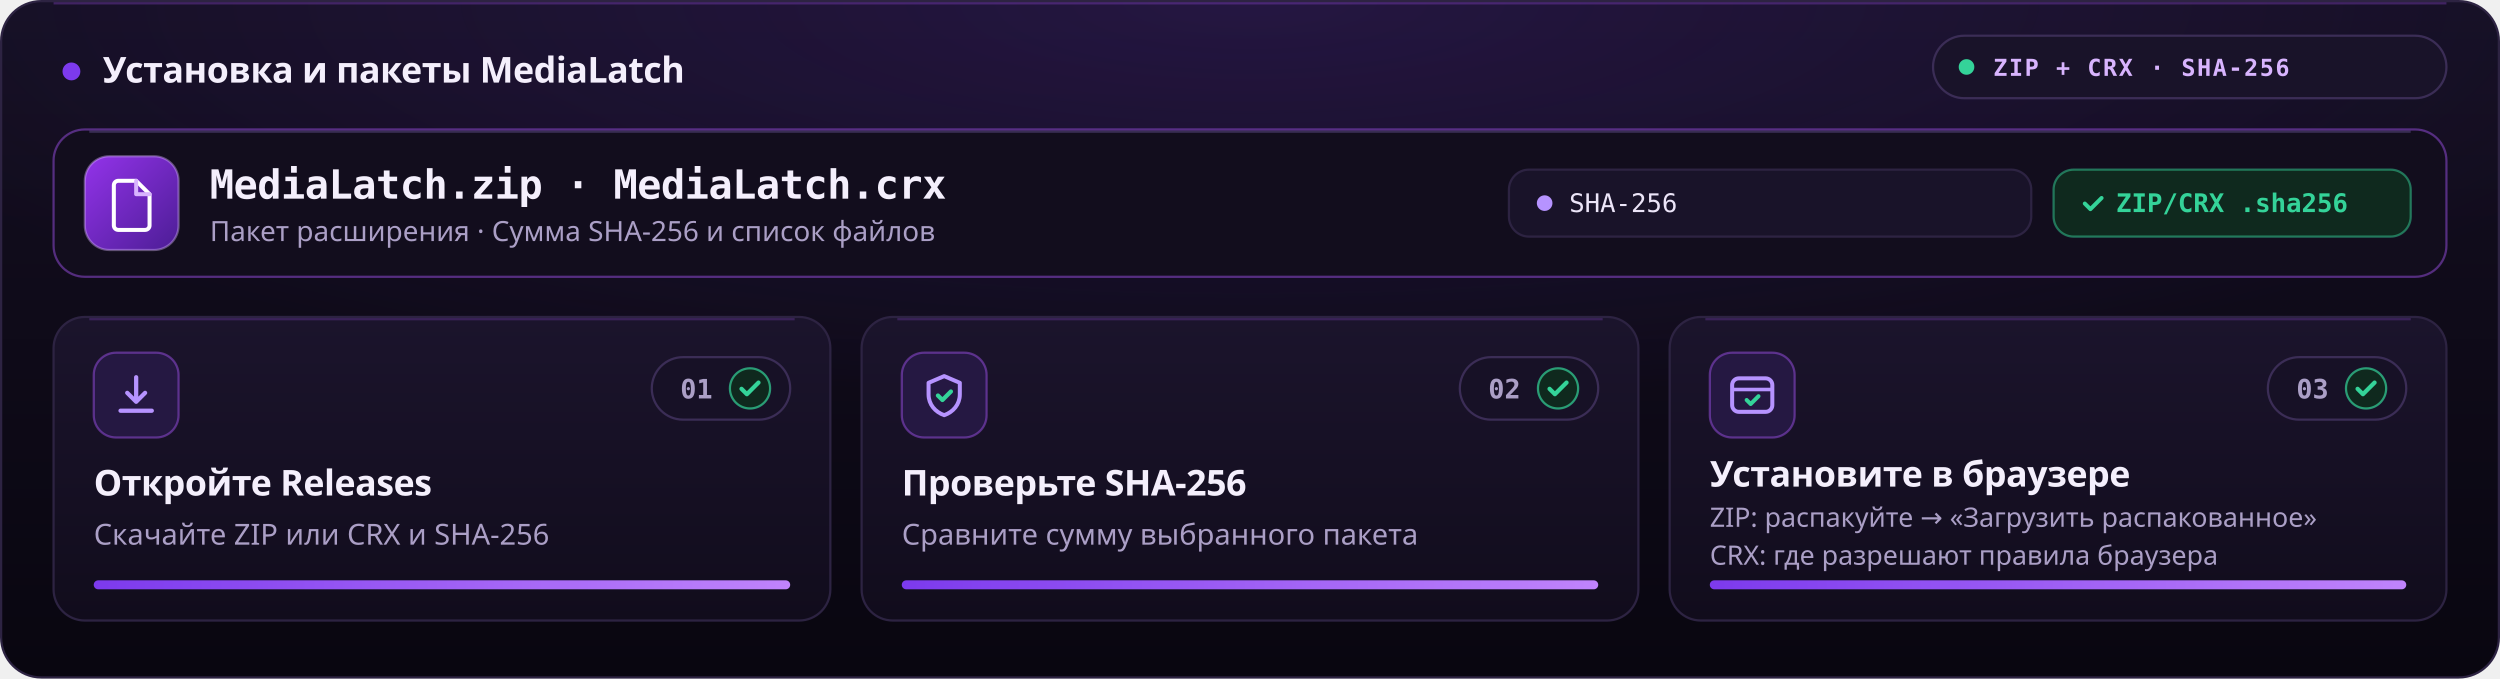
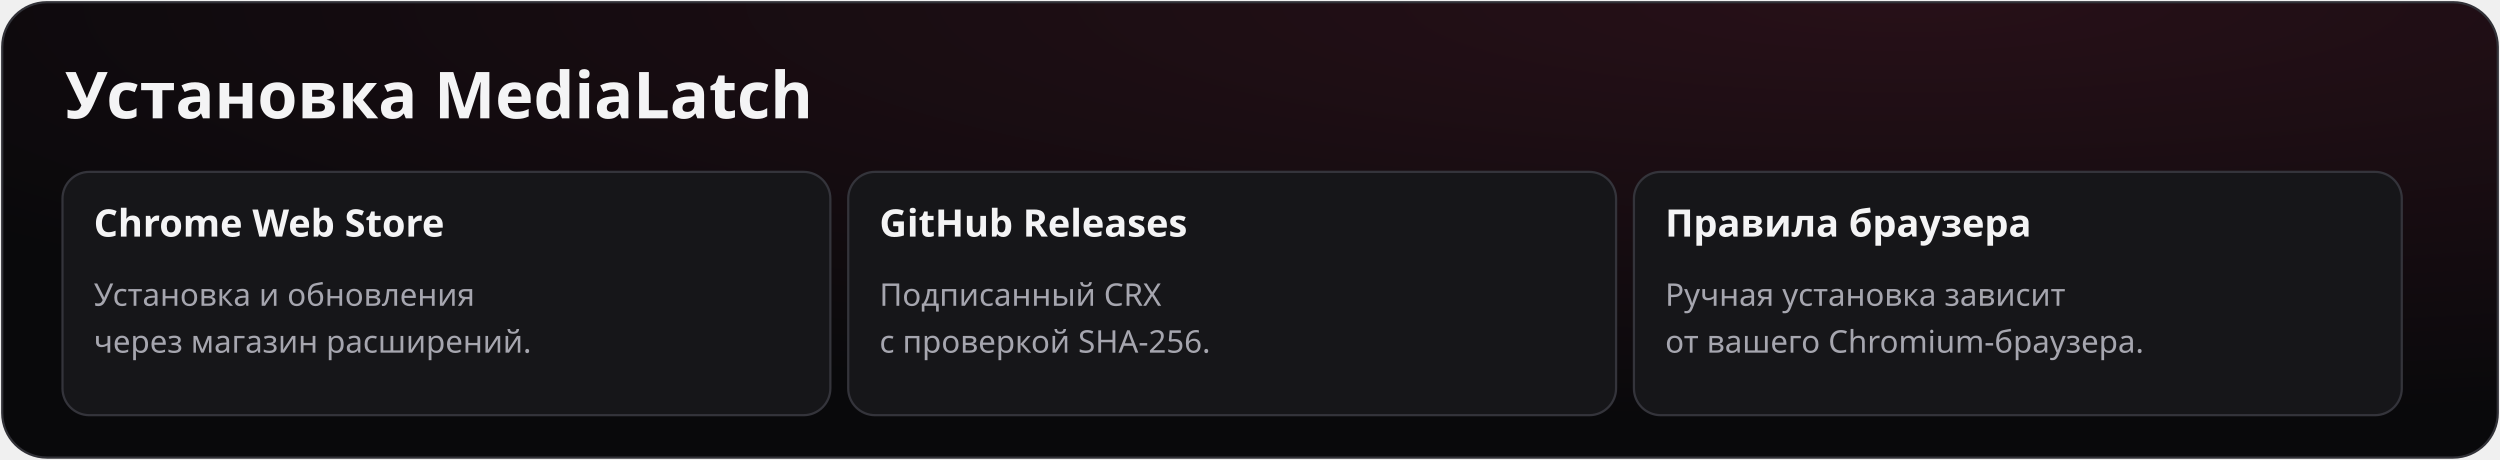
- <svg xmlns="http://www.w3.org/2000/svg" width="1120" height="304" viewBox="0 0 1120 304" role="img" aria-label="Установка и пакеты MediaLatch: MediaLatch ZIP и CRX: 3 шага проверки">
+ <svg xmlns="http://www.w3.org/2000/svg" viewBox="0 0 1120 206" width="1120" height="206" role="img" aria-labelledby="title desc">
  <defs>
-     <linearGradient id="instBg" x1="0" y1="0" x2="0" y2="1">
-       <stop offset="0%" stop-color="#140f21" />
-       <stop offset="100%" stop-color="#090610" />
-     </linearGradient>
-     <linearGradient id="instCard" x1="0" y1="0" x2="0" y2="1">
-       <stop offset="0%" stop-color="#1b142c" />
-       <stop offset="100%" stop-color="#110c1c" />
-     </linearGradient>
-     <linearGradient id="instProgress" x1="0" y1="0" x2="1" y2="0">
-       <stop offset="0%" stop-color="#7c3aed" />
-       <stop offset="100%" stop-color="#c084fc" />
-     </linearGradient>
-     <linearGradient id="pkgBadgeGrad" x1="0" y1="0" x2="1" y2="1">
-       <stop offset="0%" stop-color="#9333ea" />
-       <stop offset="100%" stop-color="#4c1d95" />
-     </linearGradient>
-     <radialGradient id="instGlow" cx="50%" cy="0%" r="60%">
-       <stop offset="0%" stop-color="#7c3aed" stop-opacity="0.16" />
-       <stop offset="100%" stop-color="#7c3aed" stop-opacity="0" />
+     <radialGradient id="glow" cx="76%" cy="0%" r="92%">
+       <stop stop-color="#271018" />
+       <stop offset="1" stop-color="#09090b" />
    </radialGradient>
-     <style>
- .root{font-family:"Segoe UI Variable Text","Segoe UI",system-ui,sans-serif}
- .mono{font-family:ui-monospace,"Cascadia Mono",Consolas,monospace}
- @keyframes stepFocus1{0%{opacity:0}3.75%{opacity:0}5.438%{opacity:1}12.188%{opacity:1}15%{opacity:0}100%{opacity:0}}
- @keyframes stepBar1{0%{transform:scaleX(.02);opacity:.35}3.75%{transform:scaleX(.02);opacity:.35}13.75%{transform:scaleX(1);opacity:1}87.5%{transform:scaleX(1);opacity:1}90%{transform:scaleX(1);opacity:0}90.012%{transform:scaleX(.02);opacity:0}95%{transform:scaleX(.02);opacity:.35}100%{transform:scaleX(.02);opacity:.35}}
- @keyframes stepCheck1{0%{opacity:0}13.75%{opacity:0}16%{opacity:1}87.5%{opacity:1}90%{opacity:0}100%{opacity:0}}
- @keyframes stepFocus2{0%{opacity:0}18.75%{opacity:0}20.438%{opacity:1}27.187%{opacity:1}30%{opacity:0}100%{opacity:0}}
- @keyframes stepBar2{0%{transform:scaleX(.02);opacity:.35}18.75%{transform:scaleX(.02);opacity:.35}28.75%{transform:scaleX(1);opacity:1}87.5%{transform:scaleX(1);opacity:1}90%{transform:scaleX(1);opacity:0}90.012%{transform:scaleX(.02);opacity:0}95%{transform:scaleX(.02);opacity:.35}100%{transform:scaleX(.02);opacity:.35}}
- @keyframes stepCheck2{0%{opacity:0}28.75%{opacity:0}31%{opacity:1}87.5%{opacity:1}90%{opacity:0}100%{opacity:0}}
- @keyframes stepFocus3{0%{opacity:0}33.75%{opacity:0}35.438%{opacity:1}42.188%{opacity:1}45%{opacity:0}100%{opacity:0}}
- @keyframes stepBar3{0%{transform:scaleX(.02);opacity:.35}33.75%{transform:scaleX(.02);opacity:.35}43.75%{transform:scaleX(1);opacity:1}87.5%{transform:scaleX(1);opacity:1}90%{transform:scaleX(1);opacity:0}90.012%{transform:scaleX(.02);opacity:0}95%{transform:scaleX(.02);opacity:.35}100%{transform:scaleX(.02);opacity:.35}}
- @keyframes stepCheck3{0%{opacity:0}43.75%{opacity:0}46%{opacity:1}87.5%{opacity:1}90%{opacity:0}100%{opacity:0}}
- .step-focus{opacity:0;animation:stepFocus1 8s cubic-bezier(.23,1,.32,1) infinite both}
- .step-bar{transform-box:fill-box;transform-origin:left center;animation:stepBar1 8s cubic-bezier(.77,0,.175,1) infinite both}
- .step-check{animation:stepCheck1 8s cubic-bezier(.23,1,.32,1) infinite both}
- @media(prefers-reduced-motion:reduce){.step-focus,.step-bar,.step-check{animation:none}}
- </style>
  </defs>
-   <g class="root" data-panel="surface">
-     <rect x="0.5" y="0.5" width="1119" height="303" rx="18" fill="url(#instBg)" stroke="#2d2342" stroke-width="1" />
-     <rect x="1" y="1" width="1118" height="302" rx="17.5" fill="url(#instGlow)" />
-     <line x1="24" y1="1.5" x2="1096" y2="1.5" stroke="#a855f7" stroke-opacity="0.28" stroke-width="1" />
-     <g transform="translate(24 18)">
-       <circle cx="8" cy="14" r="4" fill="#7c3aed" />
-       <text x="22" y="19" fill="#f4effc" font-size="16" font-weight="600" letter-spacing="-0.2">Установка и пакеты MediaLatch</text>
-     </g>
-     <g transform="translate(866 16)" data-panel="surface">
-       <rect width="230" height="28" rx="14" fill="#191329" stroke="#3b2d56" stroke-width="1" />
-       <circle cx="15" cy="14" r="3.5" fill="#34d399" />
-       <text x="27" y="18" fill="#d8b4fe" font-size="10.5" font-weight="600" letter-spacing="0.7" class="mono">ZIP + CRX · SHA-256</text>
-     </g>
-     <g transform="translate(24 58)" data-panel="surface">
-       <rect width="1072" height="66" rx="14" fill="#120d1d" stroke="#a855f7" stroke-opacity="0.45" stroke-width="1" class="pkg-card" />
-       <line x1="16" y1="1" x2="1056" y2="1" stroke="#b693ff" stroke-opacity="0.24" stroke-width="1" />
-       <g transform="translate(14 12)">
-         <rect width="42" height="42" rx="11" fill="url(#pkgBadgeGrad)" stroke="#d8b4fe" stroke-opacity="0.4" stroke-width="1" />
-         <path d="M15 11h8l6 6v14a2 2 0 0 1-2 2H15a2 2 0 0 1-2-2V13a2 2 0 0 1 2-2Z" fill="none" stroke="#ffffff" stroke-width="1.8" stroke-linejoin="round" />
-         <path d="M23 11v6h6" fill="none" stroke="#d8b4fe" stroke-width="1.8" stroke-linecap="round" stroke-linejoin="round" />
-       </g>
-       <text x="70" y="31" fill="#f4effc" font-size="18" font-weight="700" letter-spacing="-0.2" class="mono">MediaLatch.zip · MediaLatch.crx</text>
-       <text x="70" y="50" fill="#ab9fc6" font-size="12.5">Пакет расширения · Сумма SHA-256 и список файлов</text>
-       <g transform="translate(652 18)" data-panel="surface">
-         <rect width="234" height="30" rx="9" fill="#191329" stroke="#2d2342" stroke-width="1" />
-         <path d="M14 15h12M20 9v12" stroke="#b693ff" stroke-width="1.6" stroke-linecap="round" opacity="0" />
-         <circle cx="16" cy="15" r="3.5" fill="#b693ff" />
-         <text x="27" y="19" fill="#ece5f8" font-size="11.5" font-weight="500" class="mono">SHA-256</text>
-       </g>
-       <g transform="translate(896 18)" data-panel="surface">
-         <rect width="160" height="30" rx="9" fill="#0f291e" stroke="#34d399" stroke-opacity="0.5" stroke-width="1" />
-         <path d="m14 15.2 2.5 2.5 5-5" fill="none" stroke="#34d399" stroke-width="1.8" stroke-linecap="round" stroke-linejoin="round" />
-         <text x="28" y="19" fill="#34d399" font-size="11.5" font-weight="600" class="mono">ZIP/CRX .sha256</text>
-       </g>
-     </g>
-     <g transform="translate(24 142)" data-card="install" data-panel="surface">
-       <rect width="348" height="136" rx="14" fill="url(#instCard)" stroke="#2d2342" stroke-width="1" />
-       <rect width="348" height="136" rx="14" fill="none" stroke="#a855f7" stroke-width="1.3" class="step-focus" style="animation-name:stepFocus1" />
-       <line x1="16" y1="1" x2="332" y2="1" stroke="#a855f7" stroke-opacity="0.22" stroke-width="1" />
-       <g transform="translate(18 16)">
-         <rect width="38" height="38" rx="10" fill="#251842" stroke="#a855f7" stroke-opacity="0.45" stroke-width="1" />
-         <g transform="translate(7 7)">
-           <path d="M12 4v11m0 0-4-4m4 4 4-4M5 19h14" fill="none" stroke="#b693ff" stroke-width="1.9" stroke-linecap="round" stroke-linejoin="round" />
-         </g>
-       </g>
-       <g transform="translate(268 18)" data-panel="surface">
-         <rect width="62" height="28" rx="14" fill="#171126" stroke="#3b2d56" stroke-width="1" />
-         <text x="20" y="18.5" text-anchor="middle" fill="#ab9fc6" font-size="12" font-weight="700" class="mono">01</text>
-         <g class="step-check" style="animation-name:stepCheck1" transform="translate(34 4)">
-           <circle cx="10" cy="10" r="9" fill="#0f291e" stroke="#34d399" stroke-opacity="0.7" stroke-width="1" />
-           <path d="m6.2 10.2 2.4 2.4 5.2-5.2" fill="none" stroke="#34d399" stroke-width="1.9" stroke-linecap="round" stroke-linejoin="round" />
-         </g>
-       </g>
-       <text x="18" y="80" fill="#f4effc" font-size="16" font-weight="600" letter-spacing="-0.2">Откройте Releases</text>
-       <text x="18" y="102" fill="#ab9fc6" font-size="13">Скачайте ZIP или CRX и SHA-256</text>
-       <rect x="18" y="118" width="312" height="4" rx="2" fill="#1f1733" />
-       <rect x="18" y="118" width="312" height="4" rx="2" fill="url(#instProgress)" class="step-bar" style="animation-name:stepBar1" />
-     </g>
-     <g transform="translate(386 142)" data-card="install" data-panel="surface">
-       <rect width="348" height="136" rx="14" fill="url(#instCard)" stroke="#2d2342" stroke-width="1" />
-       <rect width="348" height="136" rx="14" fill="none" stroke="#a855f7" stroke-width="1.3" class="step-focus" style="animation-name:stepFocus2" />
-       <line x1="16" y1="1" x2="332" y2="1" stroke="#a855f7" stroke-opacity="0.22" stroke-width="1" />
-       <g transform="translate(18 16)">
-         <rect width="38" height="38" rx="10" fill="#251842" stroke="#a855f7" stroke-opacity="0.45" stroke-width="1" />
-         <g transform="translate(7 7)">
-           <path d="M12 3.5 19 6.5v5.2c0 4.5-3 7.9-7 9.3-4-1.4-7-4.8-7-9.3V6.5l7-3Z" fill="none" stroke="#b693ff" stroke-width="1.8" stroke-linejoin="round" />
-           <path d="m9.2 12.2 2 2 3.8-3.8" fill="none" stroke="#34d399" stroke-width="1.9" stroke-linecap="round" stroke-linejoin="round" />
-         </g>
-       </g>
-       <g transform="translate(268 18)" data-panel="surface">
-         <rect width="62" height="28" rx="14" fill="#171126" stroke="#3b2d56" stroke-width="1" />
-         <text x="20" y="18.5" text-anchor="middle" fill="#ab9fc6" font-size="12" font-weight="700" class="mono">02</text>
-         <g class="step-check" style="animation-name:stepCheck2" transform="translate(34 4)">
-           <circle cx="10" cy="10" r="9" fill="#0f291e" stroke="#34d399" stroke-opacity="0.7" stroke-width="1" />
-           <path d="m6.2 10.2 2.4 2.4 5.2-5.2" fill="none" stroke="#34d399" stroke-width="1.9" stroke-linecap="round" stroke-linejoin="round" />
-         </g>
-       </g>
-       <text x="18" y="80" fill="#f4effc" font-size="16" font-weight="600" letter-spacing="-0.2">Проверьте SHA-256</text>
-       <text x="18" y="102" fill="#ab9fc6" font-size="13">Сравните сумму выбранного пакета</text>
-       <rect x="18" y="118" width="312" height="4" rx="2" fill="#1f1733" />
-       <rect x="18" y="118" width="312" height="4" rx="2" fill="url(#instProgress)" class="step-bar" style="animation-name:stepBar2" />
-     </g>
-     <g transform="translate(748 142)" data-card="install" data-panel="surface">
-       <rect width="348" height="136" rx="14" fill="url(#instCard)" stroke="#2d2342" stroke-width="1" />
-       <rect width="348" height="136" rx="14" fill="none" stroke="#a855f7" stroke-width="1.3" class="step-focus" style="animation-name:stepFocus3" />
-       <line x1="16" y1="1" x2="332" y2="1" stroke="#a855f7" stroke-opacity="0.22" stroke-width="1" />
-       <g transform="translate(18 16)">
-         <rect width="38" height="38" rx="10" fill="#251842" stroke="#a855f7" stroke-opacity="0.45" stroke-width="1" />
-         <g transform="translate(7 7)">
-           <rect x="3" y="4.5" width="18" height="15" rx="3" fill="none" stroke="#b693ff" stroke-width="1.8" />
-           <path d="M3 9.5h18" fill="none" stroke="#b693ff" stroke-width="1.6" />
-           <path d="m9.5 14.2 1.8 1.8 3.5-3.5" fill="none" stroke="#34d399" stroke-width="1.8" stroke-linecap="round" stroke-linejoin="round" />
-         </g>
-       </g>
-       <g transform="translate(268 18)" data-panel="surface">
-         <rect width="62" height="28" rx="14" fill="#171126" stroke="#3b2d56" stroke-width="1" />
-         <text x="20" y="18.5" text-anchor="middle" fill="#ab9fc6" font-size="12" font-weight="700" class="mono">03</text>
-         <g class="step-check" style="animation-name:stepCheck3" transform="translate(34 4)">
-           <circle cx="10" cy="10" r="9" fill="#0f291e" stroke="#34d399" stroke-opacity="0.7" stroke-width="1" />
-           <path d="m6.2 10.2 2.4 2.4 5.2-5.2" fill="none" stroke="#34d399" stroke-width="1.9" stroke-linecap="round" stroke-linejoin="round" />
-         </g>
-       </g>
-       <text x="18" y="76" fill="#f4effc" font-size="16" font-weight="600" letter-spacing="-0.2">Установите в браузере</text>
-       <text x="18" y="94" fill="#ab9fc6" font-size="12">ZIP: распакуйте → «Загрузить распакованное»</text>
-       <text x="18" y="111" fill="#ab9fc6" font-size="12">CRX: где разрешают правила браузера</text>
-       <rect x="18" y="118" width="312" height="4" rx="2" fill="#1f1733" />
-       <rect x="18" y="118" width="312" height="4" rx="2" fill="url(#instProgress)" class="step-bar" style="animation-name:stepBar3" />
-     </g>
+   <g font-family="Segoe UI, system-ui, sans-serif">
+     <rect x="1" y="1" width="1118" height="204" rx="20" fill="url(#glow)" stroke="#313137" />
+     <text x="29" y="53" fill="#f4f4f5" font-size="29" font-weight="700">Установка MediaLatch</text>
+     <rect x="28" y="77" width="344" height="109" rx="12" fill="#161619" stroke="#34343b" />
+     <text x="42" y="106" fill="#f4f4f5" font-size="17" font-weight="650">Chrome Web Store</text>
+     <text x="42" y="137" fill="#a6a6af" font-size="14" font-weight="500">Установка и обновления</text>
+     <text x="42" y="158" fill="#a6a6af" font-size="14" font-weight="500">через магазин расширений.</text>
+     <rect x="380" y="77" width="344" height="109" rx="12" fill="#161619" stroke="#34343b" />
+     <text x="394" y="106" fill="#f4f4f5" font-size="17" font-weight="650">GitHub Releases</text>
+     <text x="394" y="137" fill="#a6a6af" font-size="14" font-weight="500">Подписанный CRX</text>
+     <text x="394" y="158" fill="#a6a6af" font-size="14" font-weight="500">с проверкой SHA-256.</text>
+     <rect x="732" y="77" width="344" height="109" rx="12" fill="#161619" stroke="#34343b" />
+     <text x="746" y="106" fill="#f4f4f5" font-size="17" font-weight="650">Правила браузера</text>
+     <text x="746" y="137" fill="#a6a6af" font-size="14" font-weight="500">Ручная установка зависит</text>
+     <text x="746" y="158" fill="#a6a6af" font-size="14" font-weight="500">от вашего Chromium-браузера.</text>
  </g>
</svg>
